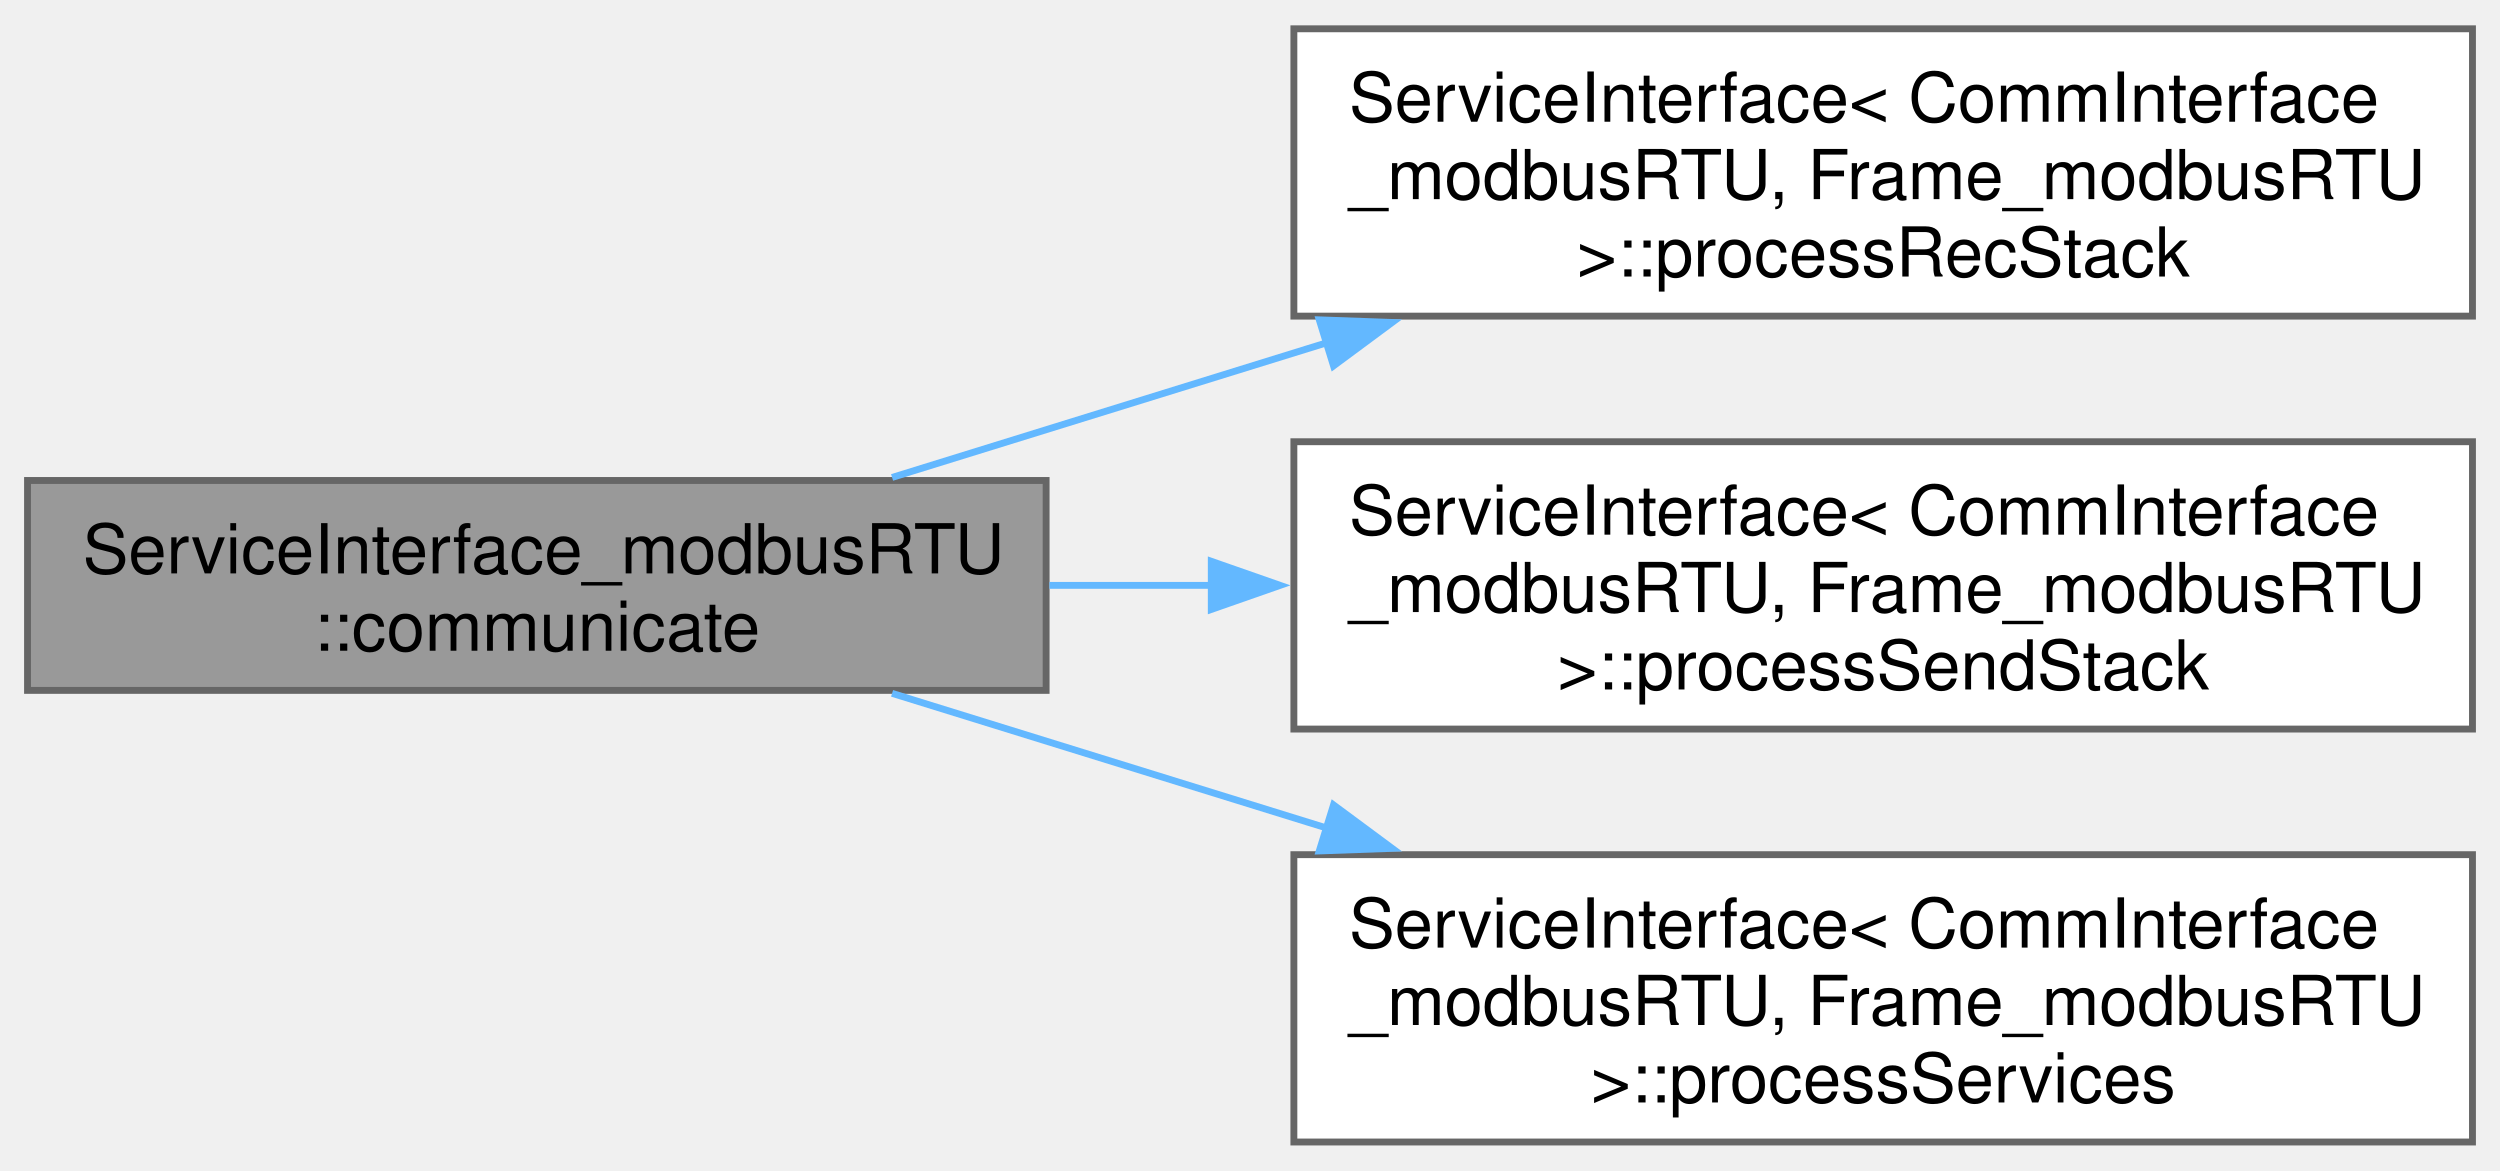
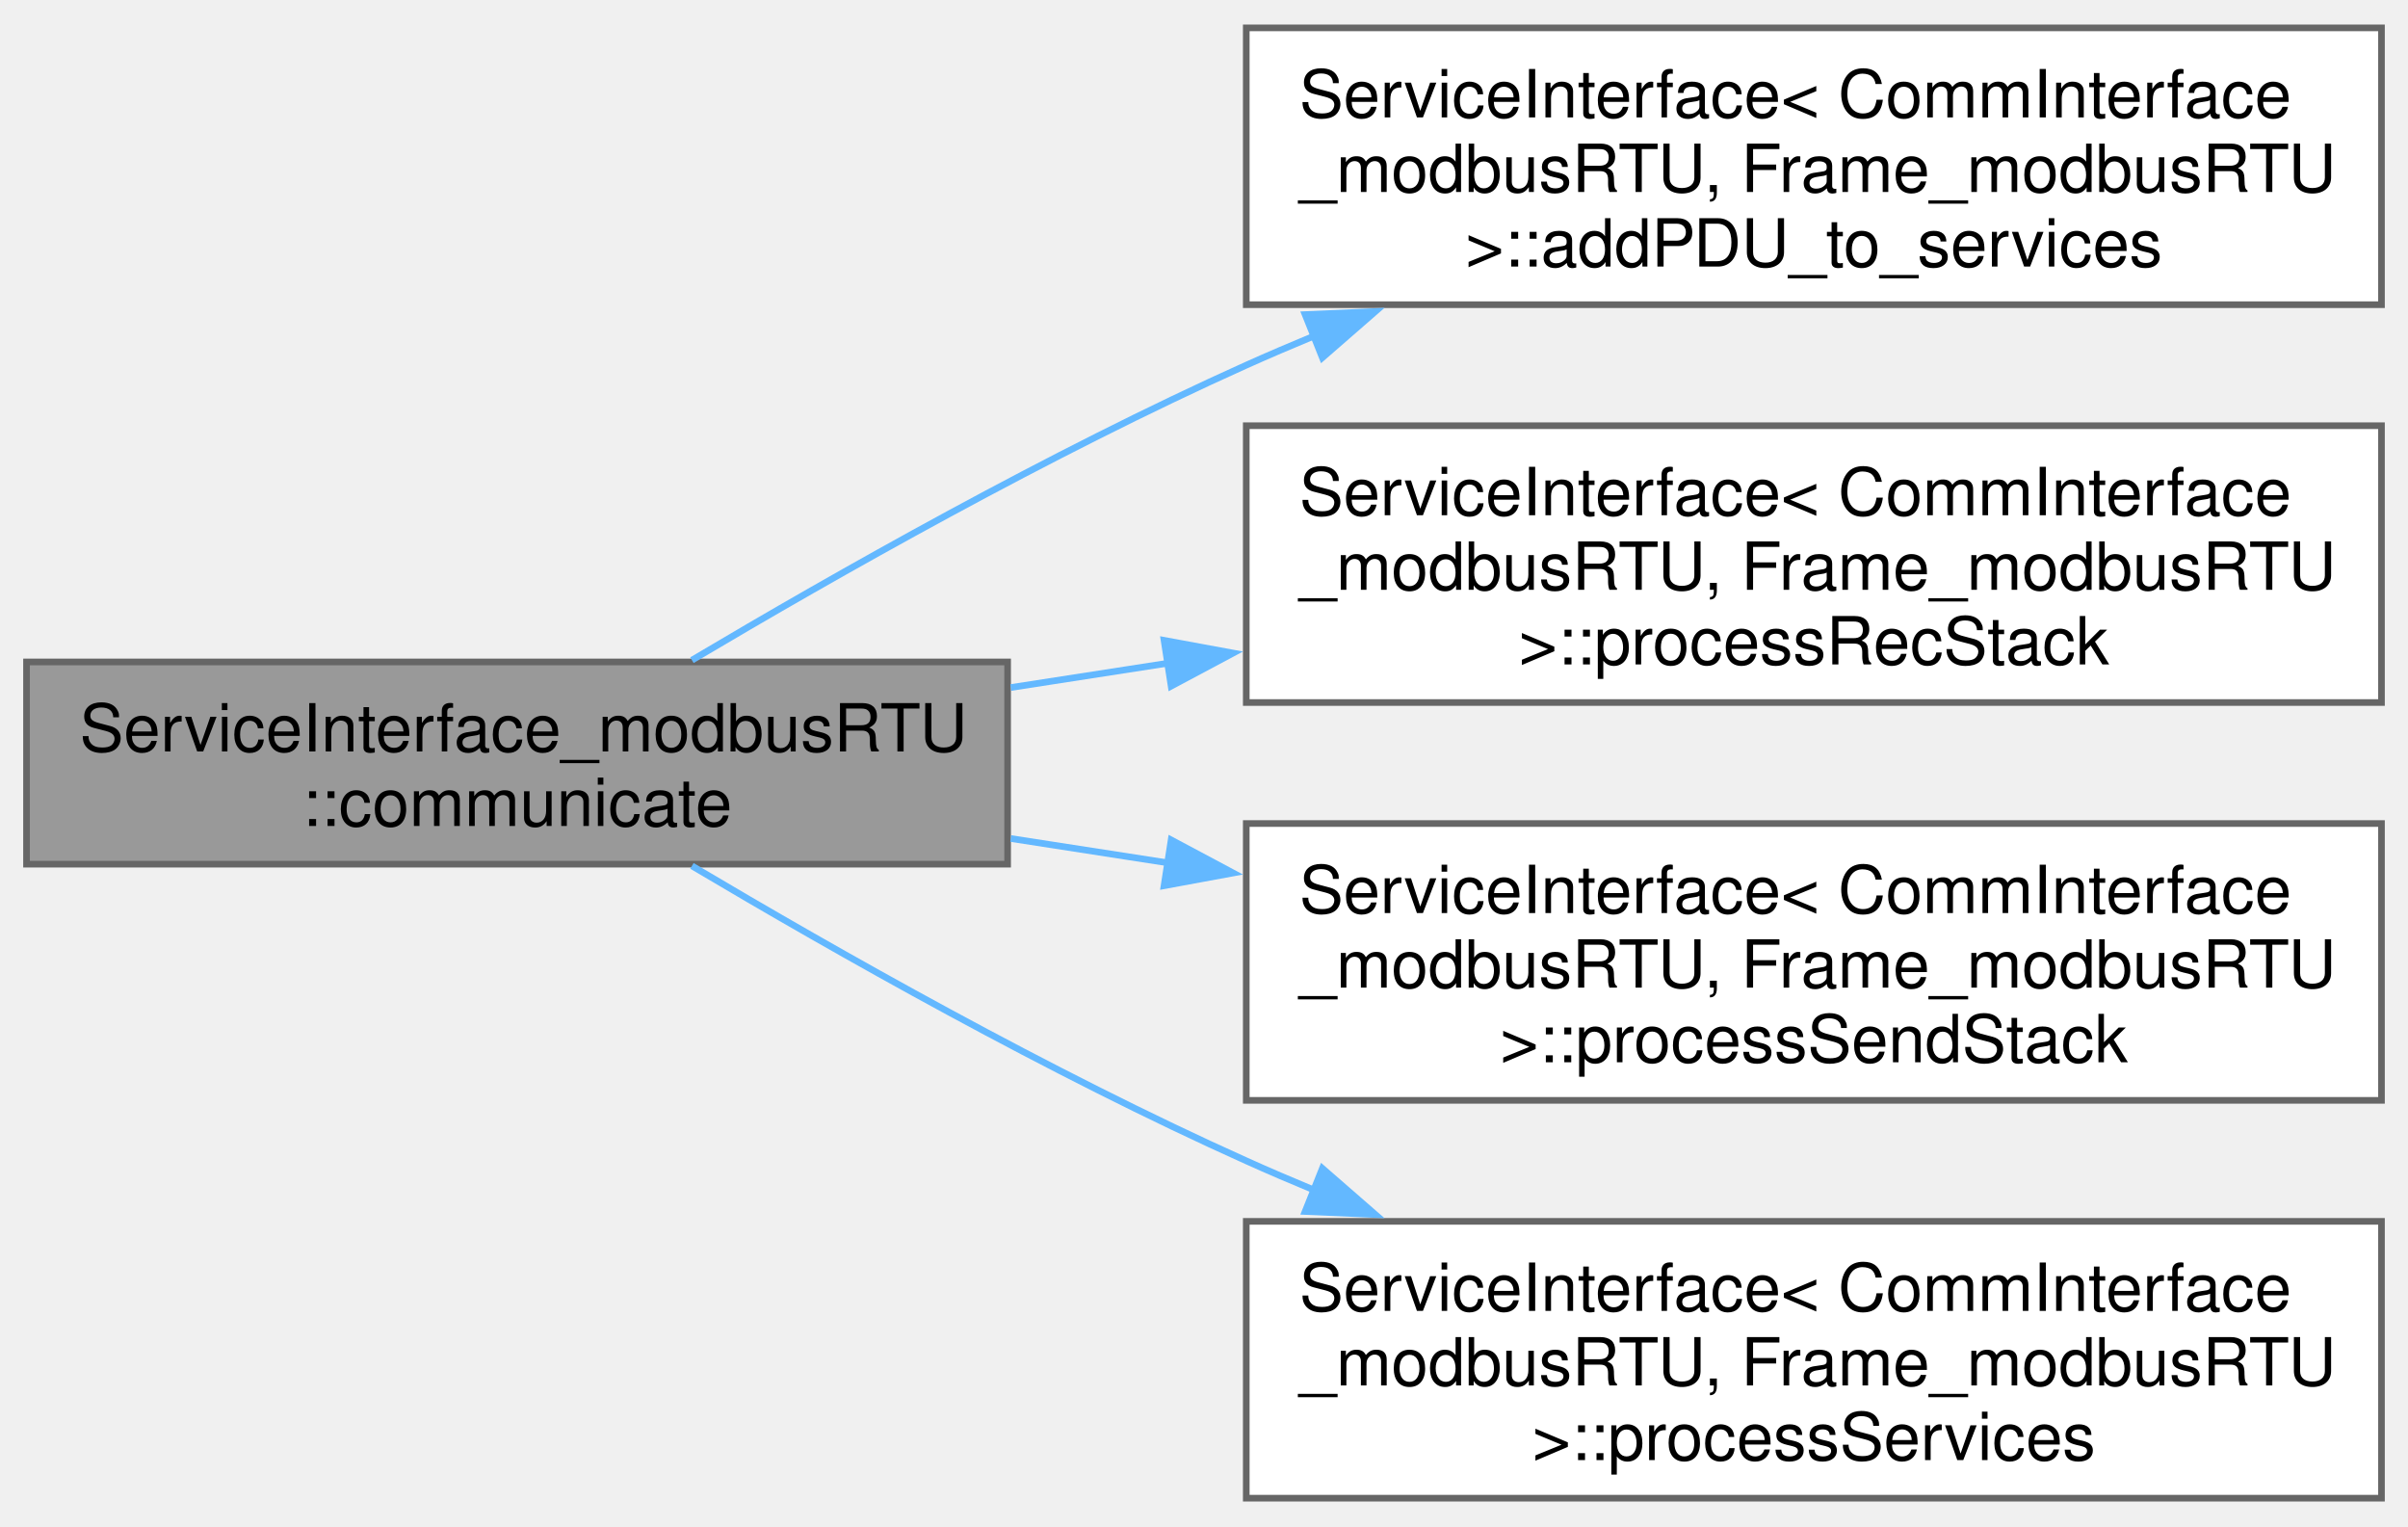
- <svg xmlns="http://www.w3.org/2000/svg" xmlns:xlink="http://www.w3.org/1999/xlink" width="363pt" height="170pt" viewBox="0.00 0.00 363.25 169.75">
-   <g id="graph0" class="graph" transform="scale(1 1) rotate(0) translate(4 165.75)">
+ <svg xmlns="http://www.w3.org/2000/svg" xmlns:xlink="http://www.w3.org/1999/xlink" width="363pt" height="230pt" viewBox="0.00 0.00 363.25 229.75">
+   <g id="graph0" class="graph" transform="scale(1 1) rotate(0) translate(4 225.75)">
    <g id="Node000001" class="node">
      <g id="a_Node000001">
        <a xlink:title="Manages data transfer between the CommInterface and services.">
-           <polygon fill="#999999" stroke="#666666" points="148,-96.12 0,-96.12 0,-65.62 148,-65.62 148,-96.12" />
-           <text text-anchor="start" x="8" y="-82.62" font-family="Helvetica,sans-Serif" font-size="10.00">ServiceInterface_modbusRTU</text>
-           <text text-anchor="middle" x="74" y="-71.38" font-family="Helvetica,sans-Serif" font-size="10.00">::communicate</text>
+           <polygon fill="#999999" stroke="#666666" points="148,-126.12 0,-126.12 0,-95.62 148,-95.62 148,-126.12" />
+           <text text-anchor="start" x="8" y="-112.62" font-family="Helvetica,sans-Serif" font-size="10.00">ServiceInterface_modbusRTU</text>
+           <text text-anchor="middle" x="74" y="-101.38" font-family="Helvetica,sans-Serif" font-size="10.00">::communicate</text>
        </a>
      </g>
    </g>
    <g id="Node000002" class="node">
      <g id="a_Node000002">
+         <a xlink:href="class_service_interface.html#ac740850d1a24a1d8a96f7a7bbf4eb784" target="_top" xlink:title=" ">
+           <polygon fill="white" stroke="#666666" points="355.25,-221.75 184,-221.75 184,-180 355.25,-180 355.25,-221.75" />
+           <text text-anchor="start" x="192" y="-208.25" font-family="Helvetica,sans-Serif" font-size="10.00">ServiceInterface&lt; CommInterface</text>
+           <text text-anchor="start" x="192" y="-197" font-family="Helvetica,sans-Serif" font-size="10.00">_modbusRTU, Frame_modbusRTU</text>
+           <text text-anchor="middle" x="269.62" y="-185.75" font-family="Helvetica,sans-Serif" font-size="10.00"> &gt;::addPDU_to_services</text>
+         </a>
+       </g>
+     </g>
+     <g id="edge1_Node000001_Node000002" class="edge">
+       <g id="a_edge1_Node000001_Node000002">
+         <a xlink:title=" ">
+           <path fill="none" stroke="#63b8ff" d="M100.38,-126.39C122.1,-139.29 154.44,-157.61 184,-170.88 187.34,-172.38 190.78,-173.85 194.28,-175.3" />
+           <polygon fill="#63b8ff" stroke="#63b8ff" points="192.88,-178.51 203.47,-178.97 195.48,-172.01 192.88,-178.51" />
+         </a>
+       </g>
+     </g>
+     <g id="Node000003" class="node">
+       <g id="a_Node000003">
        <a xlink:href="class_service_interface.html#a7c5ec5e13af8a67d1b08c963fcd71214" target="_top" xlink:title=" ">
          <polygon fill="white" stroke="#666666" points="355.25,-161.75 184,-161.75 184,-120 355.25,-120 355.25,-161.75" />
          <text text-anchor="start" x="192" y="-148.25" font-family="Helvetica,sans-Serif" font-size="10.00">ServiceInterface&lt; CommInterface</text>
          <text text-anchor="start" x="192" y="-137" font-family="Helvetica,sans-Serif" font-size="10.00">_modbusRTU, Frame_modbusRTU</text>
          <text text-anchor="middle" x="269.62" y="-125.75" font-family="Helvetica,sans-Serif" font-size="10.00"> &gt;::processRecStack</text>
        </a>
      </g>
    </g>
-     <g id="edge1_Node000001_Node000002" class="edge">
-       <g id="a_edge1_Node000001_Node000002">
+     <g id="edge2_Node000001_Node000003" class="edge">
+       <g id="a_edge2_Node000001_Node000003">
        <a xlink:title=" ">
-           <path fill="none" stroke="#63b8ff" d="M125.62,-96.56C144.98,-102.56 167.57,-109.56 188.99,-116.2" />
-           <polygon fill="#63b8ff" stroke="#63b8ff" points="187.69,-119.46 198.28,-119.08 189.76,-112.77 187.69,-119.46" />
+           <path fill="none" stroke="#63b8ff" d="M148.48,-122.26C156.26,-123.46 164.25,-124.7 172.24,-125.94" />
+           <polygon fill="#63b8ff" stroke="#63b8ff" points="171.6,-129.38 182.02,-127.46 172.67,-122.47 171.6,-129.38" />
        </a>
      </g>
    </g>
-     <g id="Node000003" class="node">
-       <g id="a_Node000003">
+     <g id="Node000004" class="node">
+       <g id="a_Node000004">
        <a xlink:href="class_service_interface.html#a23feb243ed1748e04dd757aa5f788b3e" target="_top" xlink:title=" ">
          <polygon fill="white" stroke="#666666" points="355.25,-101.75 184,-101.75 184,-60 355.25,-60 355.25,-101.75" />
          <text text-anchor="start" x="192" y="-88.25" font-family="Helvetica,sans-Serif" font-size="10.00">ServiceInterface&lt; CommInterface</text>
          <text text-anchor="start" x="192" y="-77" font-family="Helvetica,sans-Serif" font-size="10.00">_modbusRTU, Frame_modbusRTU</text>
          <text text-anchor="middle" x="269.62" y="-65.75" font-family="Helvetica,sans-Serif" font-size="10.00"> &gt;::processSendStack</text>
        </a>
      </g>
    </g>
-     <g id="edge2_Node000001_Node000003" class="edge">
-       <g id="a_edge2_Node000001_Node000003">
+     <g id="edge3_Node000001_Node000004" class="edge">
+       <g id="a_edge3_Node000001_Node000004">
        <a xlink:title=" ">
-           <path fill="none" stroke="#63b8ff" d="M148.48,-80.88C156.26,-80.88 164.25,-80.88 172.24,-80.88" />
-           <polygon fill="#63b8ff" stroke="#63b8ff" points="172,-84.38 182,-80.88 172,-77.38 172,-84.38" />
+           <path fill="none" stroke="#63b8ff" d="M148.48,-99.49C156.26,-98.29 164.25,-97.05 172.24,-95.81" />
+           <polygon fill="#63b8ff" stroke="#63b8ff" points="172.67,-99.28 182.02,-94.29 171.6,-92.37 172.67,-99.28" />
        </a>
      </g>
    </g>
-     <g id="Node000004" class="node">
-       <g id="a_Node000004">
+     <g id="Node000005" class="node">
+       <g id="a_Node000005">
        <a xlink:href="class_service_interface.html#a4dffc7c3e366b470e1075db65333b67e" target="_top" xlink:title=" ">
          <polygon fill="white" stroke="#666666" points="355.25,-41.75 184,-41.75 184,0 355.25,0 355.25,-41.75" />
          <text text-anchor="start" x="192" y="-28.25" font-family="Helvetica,sans-Serif" font-size="10.00">ServiceInterface&lt; CommInterface</text>
          <text text-anchor="start" x="192" y="-17" font-family="Helvetica,sans-Serif" font-size="10.00">_modbusRTU, Frame_modbusRTU</text>
          <text text-anchor="middle" x="269.62" y="-5.75" font-family="Helvetica,sans-Serif" font-size="10.00"> &gt;::processServices</text>
        </a>
      </g>
    </g>
-     <g id="edge3_Node000001_Node000004" class="edge">
-       <g id="a_edge3_Node000001_Node000004">
+     <g id="edge4_Node000001_Node000005" class="edge">
+       <g id="a_edge4_Node000001_Node000005">
        <a xlink:title=" ">
-           <path fill="none" stroke="#63b8ff" d="M125.62,-65.19C144.98,-59.19 167.57,-52.19 188.99,-45.55" />
-           <polygon fill="#63b8ff" stroke="#63b8ff" points="189.76,-48.98 198.28,-42.67 187.69,-42.29 189.76,-48.98" />
+           <path fill="none" stroke="#63b8ff" d="M100.38,-95.36C122.1,-82.46 154.44,-64.14 184,-50.88 187.34,-49.37 190.78,-47.9 194.28,-46.45" />
+           <polygon fill="#63b8ff" stroke="#63b8ff" points="195.48,-49.74 203.47,-42.78 192.88,-43.24 195.48,-49.74" />
        </a>
      </g>
    </g>
  </g>
</svg>
